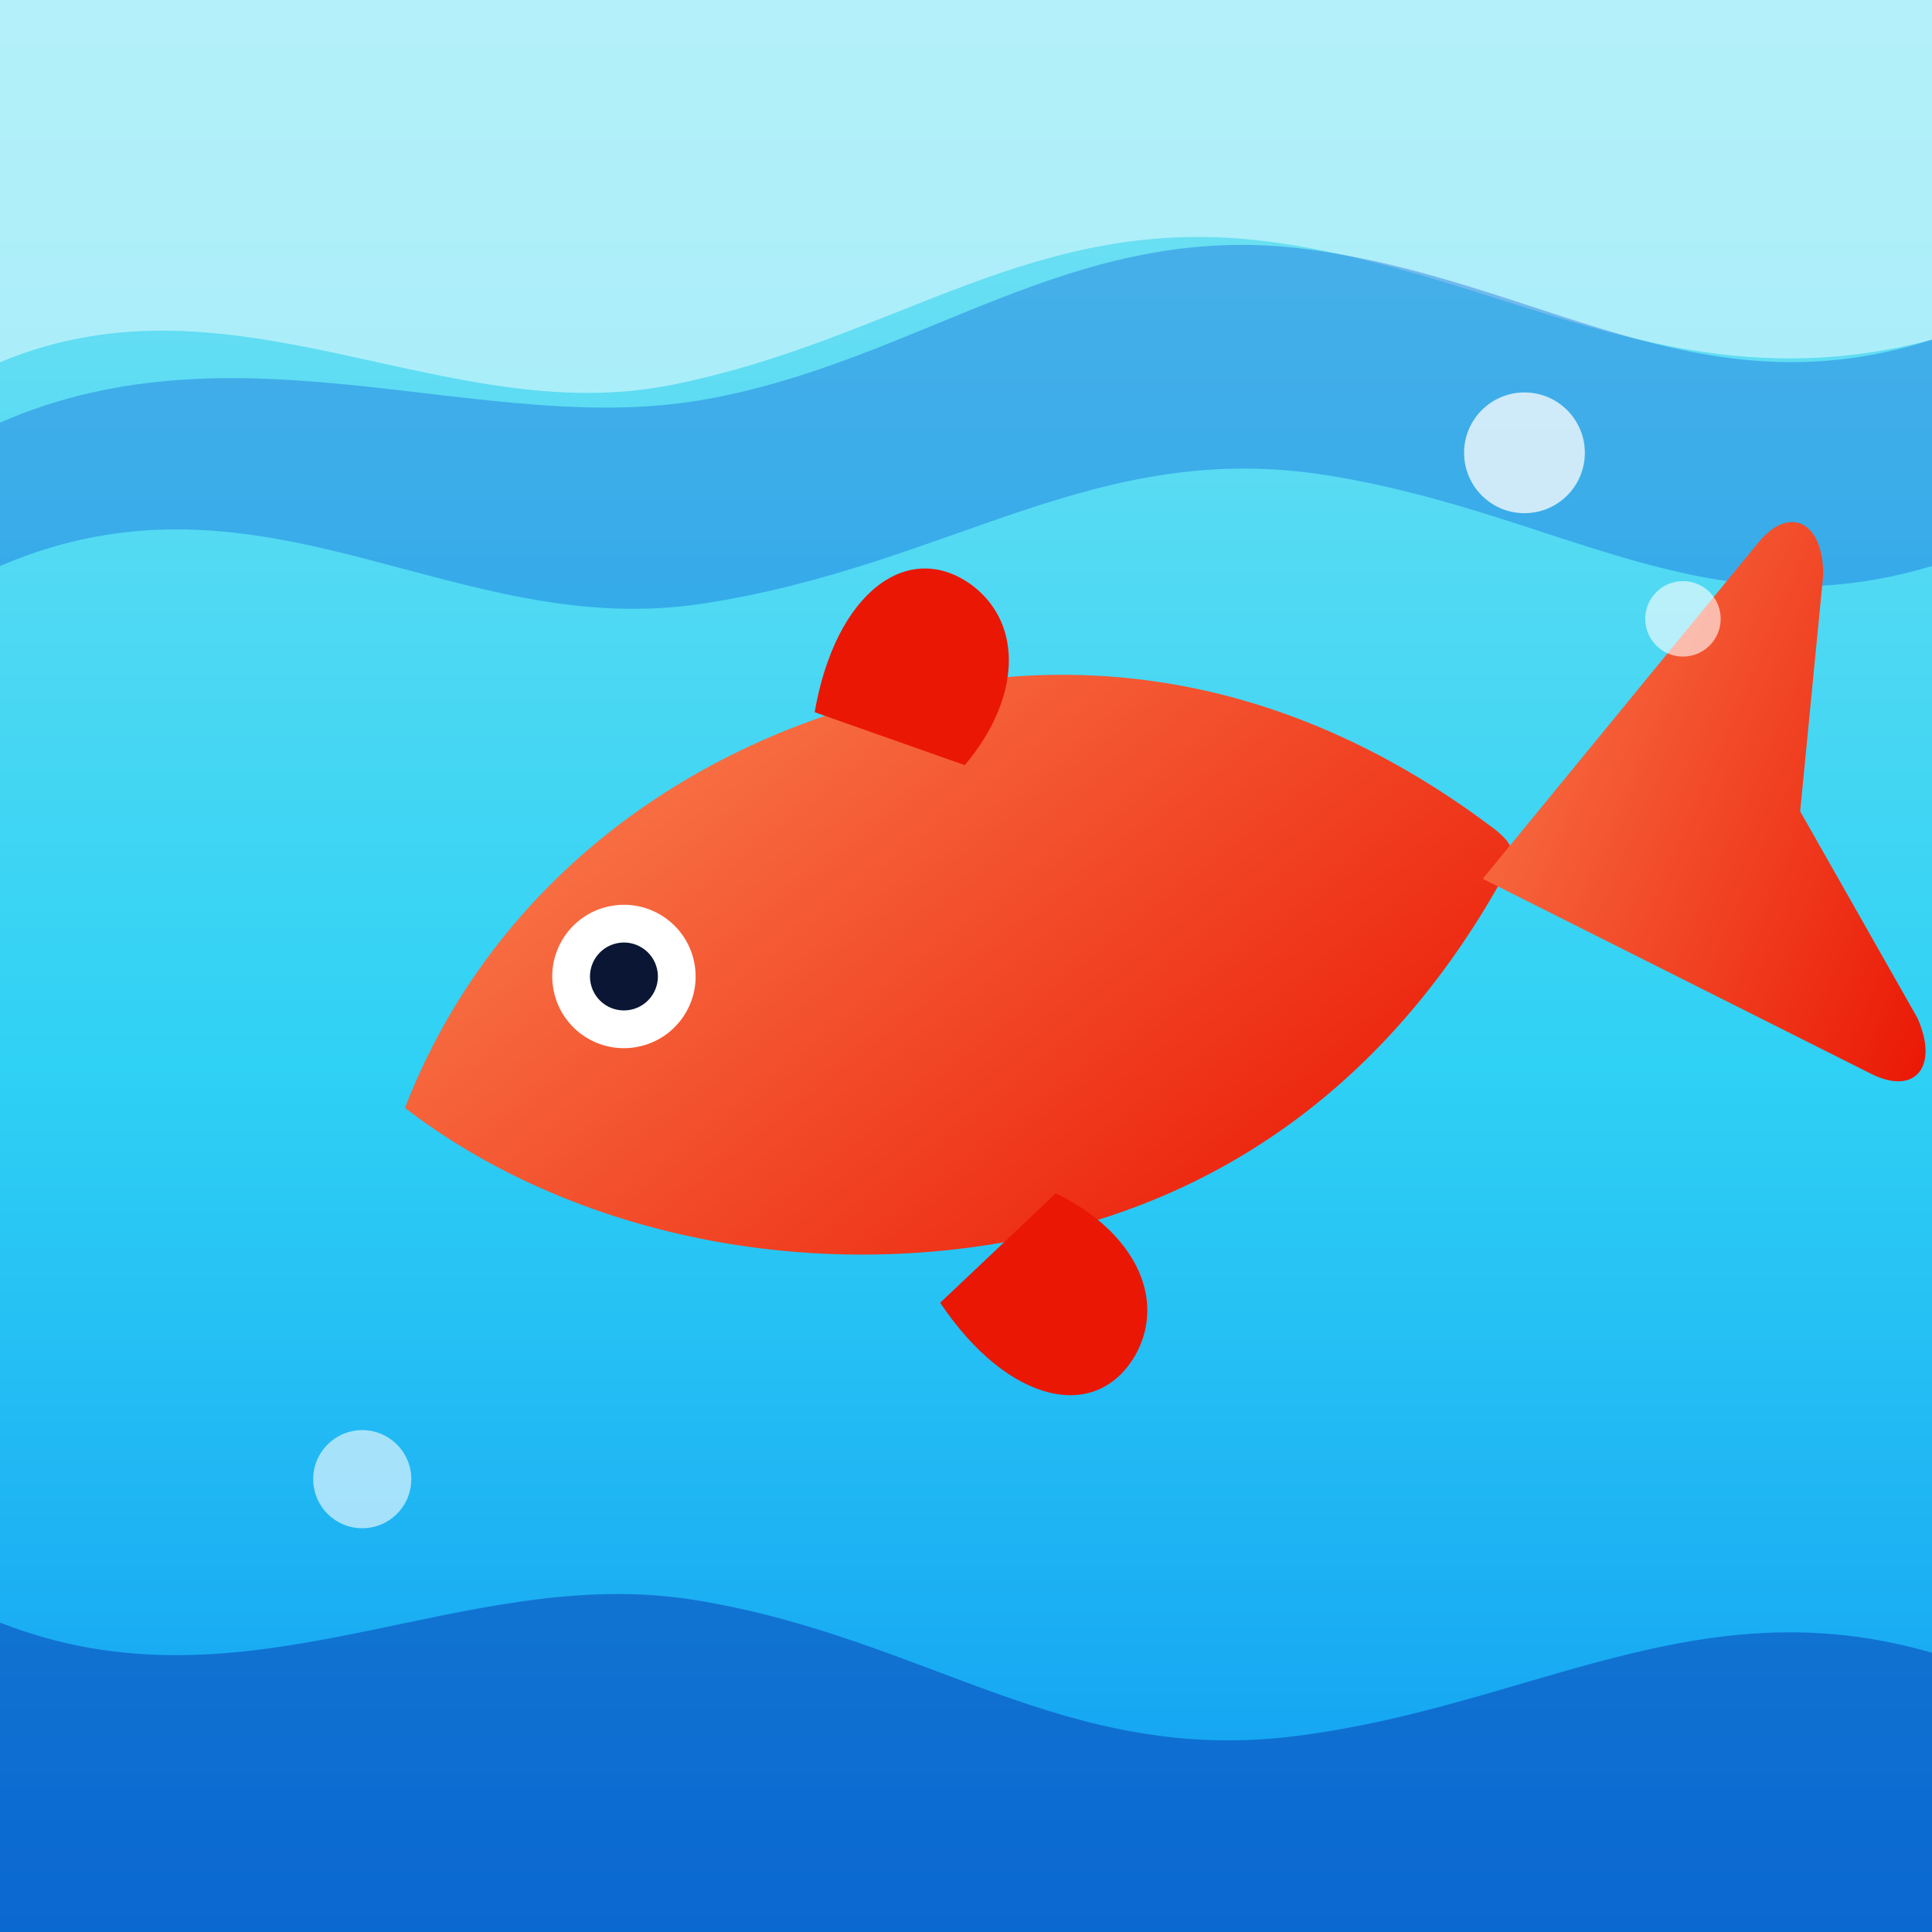
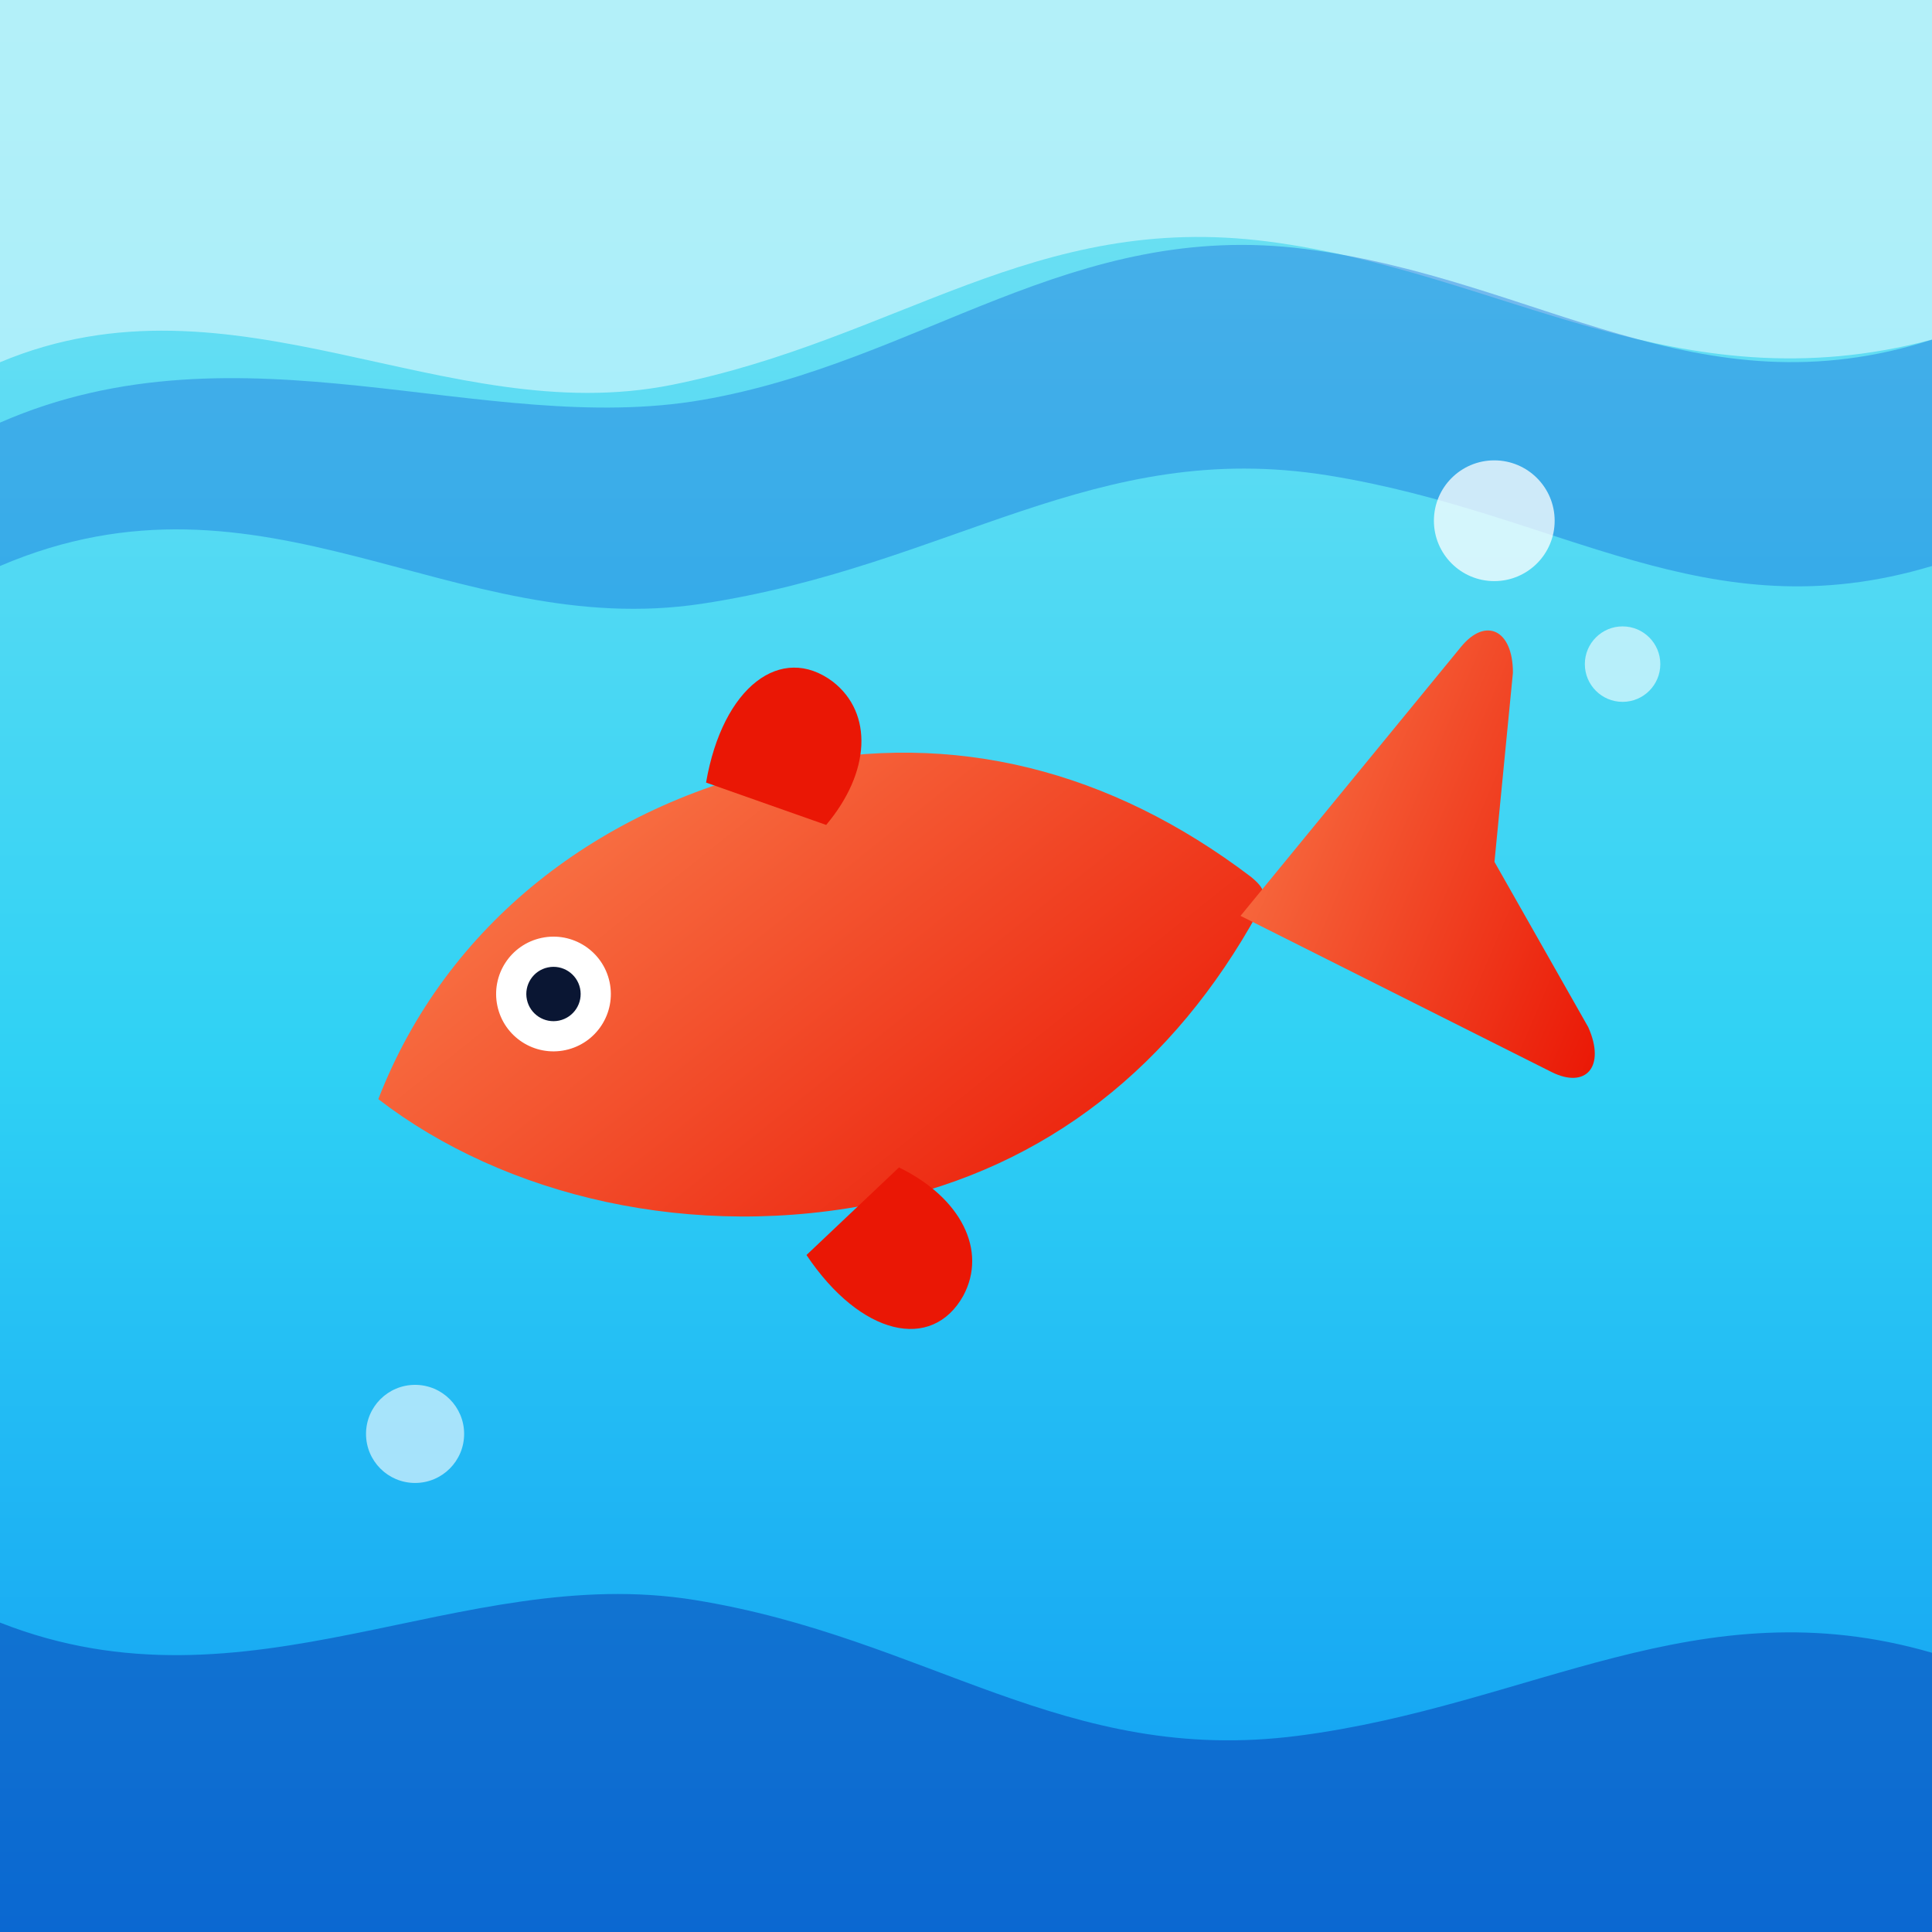
<svg xmlns="http://www.w3.org/2000/svg" viewBox="0 0 512 512" width="512" height="512" role="img" aria-label="FLOW">
  <defs>
    <linearGradient id="water" x1="0" y1="0" x2="0" y2="1">
      <stop offset="0" stop-color="#7ae3f2" />
      <stop offset="0.55" stop-color="#2fd1f4" />
      <stop offset="1" stop-color="#0f9af3" />
    </linearGradient>
    <linearGradient id="scale" x1="0" y1="0" x2="1" y2="1">
      <stop offset="0" stop-color="#fa804e" />
      <stop offset="1" stop-color="#ea1705" />
    </linearGradient>
  </defs>
  <rect width="512" height="512" fill="url(#water)" />
  <path d="M0 96c62-26 118 18 178 6s96-46 158-38 108 44 176 26v-90H0z" fill="#d3f8fd" opacity="0.65" />
  <path d="M0 150c70-30 120 20 186 10s104-44 166-34 100 42 160 24v-60c-62 20-104-16-166-24s-102 30-160 40S64 84 0 112z" fill="#0756d8" opacity="0.35" />
  <path d="M0 430c66 26 122-16 184-6s98 44 160 36 106-40 168-22v74H0z" fill="#052ba8" opacity="0.45" />
-   <g transform="translate(256 262) rotate(-12) translate(-256 -262)">
+   <g transform="translate(256 266) scale(0.8) translate(-302 -262) translate(256 262) rotate(-12) translate(-256 -262)">
    <path d="M104 262c34-52 92-80 156-80 56 0 104 24 142 68 4 5 4 7 0 12-38 44-86 68-142 68-64 0-122-28-156-68z" fill="url(#scale)" />
    <path d="M396 262 486 190c10-8 18-2 15 12l-19 60 19 60c3 14-5 20-15 12z" fill="url(#scale)" />
    <path d="M232 182c12-30 34-40 48-24 11 13 6 32-12 46z" fill="#ea1705" />
    <path d="M232 342c12 30 34 40 48 24 11-13 6-32-12-46z" fill="#ea1705" />
    <circle cx="168" cy="240" r="19" fill="#ffffff" />
    <circle cx="168" cy="240" r="9" fill="#0a1633" />
  </g>
-   <circle cx="404" cy="120" r="16" fill="#ffffff" opacity="0.75" />
-   <circle cx="446" cy="164" r="10" fill="#ffffff" opacity="0.6" />
-   <circle cx="96" cy="392" r="13" fill="#ffffff" opacity="0.6" />
+   <circle cx="396" cy="138" r="16" fill="#ffffff" opacity="0.75" />
+   <circle cx="430" cy="176" r="10" fill="#ffffff" opacity="0.6" />
+   <circle cx="110" cy="380" r="13" fill="#ffffff" opacity="0.6" />
</svg>
